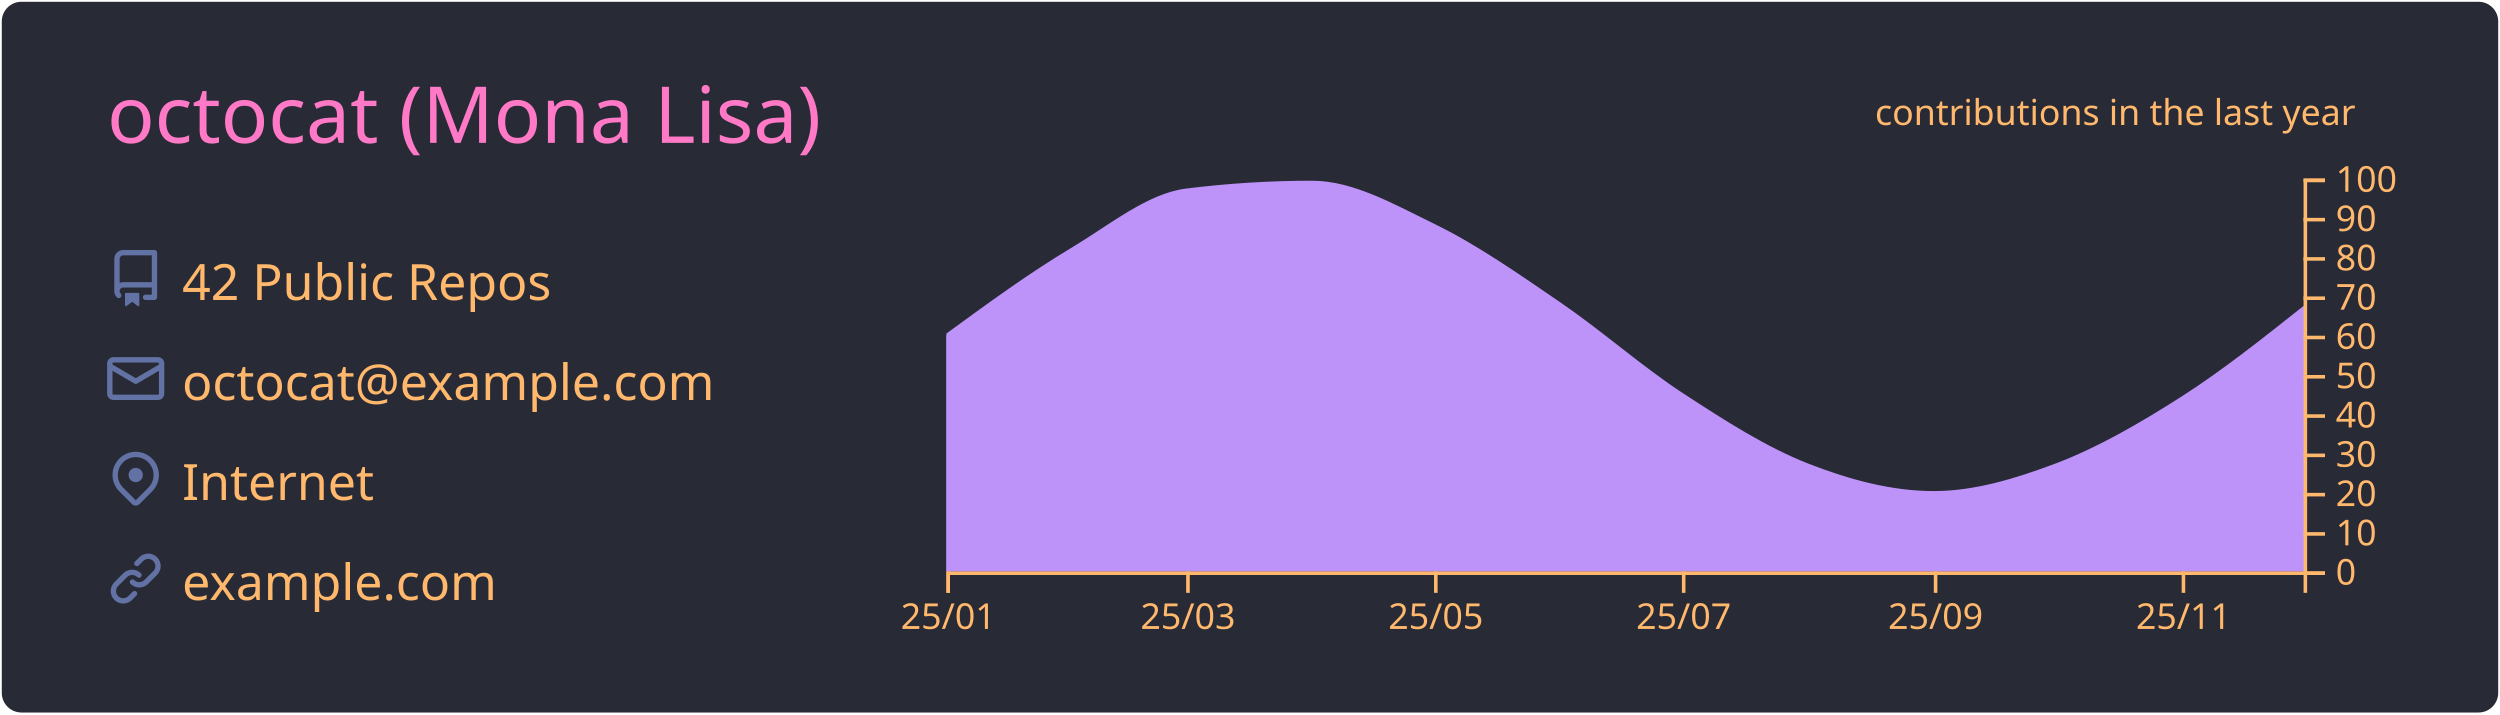
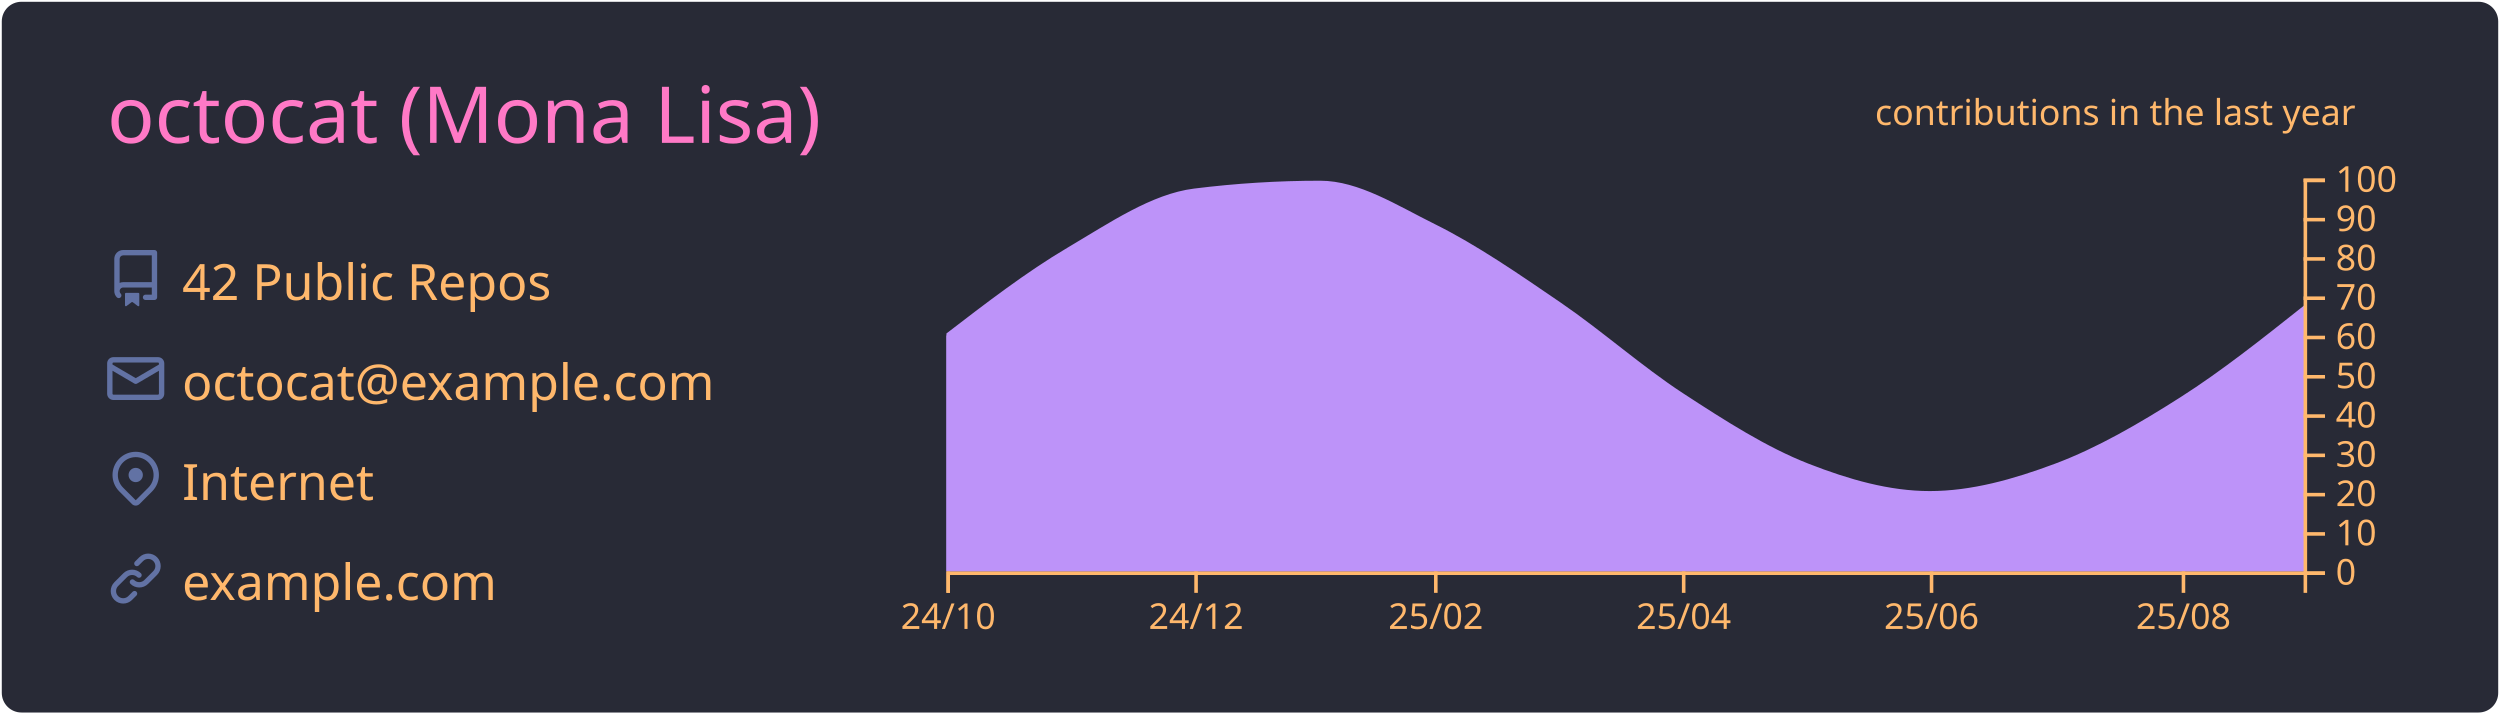
<svg xmlns="http://www.w3.org/2000/svg" width="700" height="200" viewBox="0 0 700 200">
  <style>* {
          font-family: 'Segoe UI', Ubuntu, "Helvetica Neue", Sans-Serif
        }</style>
  <g class="gpsc-root">
    <rect x="1" y="1" rx="5" ry="5" height="99%" width="99.714%" stroke="#282a36" stroke-width="1" fill="#282a36" stroke-opacity="1" />
    <text x="30" y="40" class="gpsc-item" style="--gpsc-i: 0; font-size: 22px; fill: #ff79c6;">octocat (Mona Lisa)</text>
    <g transform="translate(0,40)">
      <g transform="translate(30,30)">
        <g class="gpsc-item" style="--gpsc-i: 0;">
          <g transform="translate(0,0)" width="14" height="14" fill="#6272a4">
            <path fill-rule="evenodd" d="M2 2.5A2.5 2.5 0 014.5 0h8.75a.75.75 0 01.75.75v12.5a.75.75 0 01-.75.75h-2.5a.75.75 0 110-1.5h1.75v-2h-8a1 1 0 00-.714 1.7.75.75 0 01-1.072 1.05A2.495 2.495 0 012 11.5v-9zm10.5-1V9h-8c-.356 0-.694.074-1 .208V2.5a1 1 0 011-1h8zM5 12.25v3.25a.25.25 0 00.4.2l1.45-1.087a.25.25 0 01.3 0L8.6 15.7a.25.25 0 00.4-.2v-3.25a.25.25 0 00-.25-.25h-3.5a.25.25 0 00-.25.25z" />
          </g>
        </g>
        <g class="gpsc-item" style="--gpsc-i: 1;">
          <g transform="translate(0,28)" width="14" height="14" fill="#6272a4">
            <path fill-rule="evenodd" d="M1.75 2A1.75 1.75 0 000 3.75v.736a.75.75 0 000 .027v7.737C0 13.216.784 14 1.75 14h12.5A1.75 1.75 0 0016 12.25v-8.5A1.75 1.75 0 0014.25 2H1.75zM14.5 4.07v-.32a.25.25 0 00-.25-.25H1.75a.25.25 0 00-.25.25v.32L8 7.88l6.5-3.81zm-13 1.74v6.441c0 .138.112.25.25.25h12.5a.25.25 0 00.25-.25V5.809L8.38 9.397a.75.75 0 01-.76 0L1.5 5.809z" />
          </g>
        </g>
        <g class="gpsc-item" style="--gpsc-i: 2;">
          <g transform="translate(0,56)" width="14" height="14" fill="#6272a4">
            <path fill-rule="evenodd" d="M11.536 3.464a5 5 0 010 7.072L8 14.07l-3.536-3.535a5 5 0 117.072-7.072v.001zm1.06 8.132a6.5 6.5 0 10-9.192 0l3.535 3.536a1.5 1.5 0 002.122 0l3.535-3.536zM8 9a2 2 0 100-4 2 2 0 000 4z" />
          </g>
        </g>
        <g class="gpsc-item" style="--gpsc-i: 3;">
          <g transform="translate(0,84)" width="14" height="14" fill="#6272a4">
            <path fill-rule="evenodd" d="M7.775 3.275a.75.75 0 001.06 1.06l1.25-1.25a2 2 0 112.83 2.83l-2.5 2.5a2 2 0 01-2.83 0 .75.75 0 00-1.06 1.06 3.5 3.5 0 004.95 0l2.5-2.5a3.5 3.5 0 00-4.95-4.95l-1.25 1.25zm-4.69 9.64a2 2 0 010-2.83l2.5-2.5a2 2 0 012.83 0 .75.75 0 001.06-1.06 3.5 3.5 0 00-4.95 0l-2.5 2.5a3.5 3.5 0 004.95 4.95l1.25-1.25a.75.75 0 00-1.06-1.06l-1.25 1.25a2 2 0 01-2.83 0z" />
          </g>
        </g>
        <text x="21" y="14" class="gpsc-item" style="--gpsc-i: 0; fill: #ffb86c; font-size: 14px;">42 Public Repos</text>
        <text x="21" y="42" class="gpsc-item" style="--gpsc-i: 1; fill: #ffb86c; font-size: 14px;">octocat@example.com</text>
        <text x="21" y="70" class="gpsc-item" style="--gpsc-i: 2; fill: #ffb86c; font-size: 14px;">Internet</text>
        <text x="21" y="98" class="gpsc-item" style="--gpsc-i: 3; fill: #ffb86c; font-size: 14px;">example.com</text>
      </g>
      <g color="#bd93f9" transform="translate(295,10)">
        <clipPath id="gpsc-reveal-clip">
          <rect class="gpsc-reveal" x="-30" y="0" width="410" height="110" style="--gpsc-w: 410px; --gpsc-i: 4;" />
        </clipPath>
        <g clip-path="url(#gpsc-reveal-clip)" class="gpsc-chart" style="--gpsc-i: 4;">
-           <path transform="translate(-30,0)" stroke="#bd93f9" fill="#bd93f9" opacity="1" d="M0,44C11.756,35.414,23.513,26.828,35.269,19.8C45.888,13.452,56.507,4.625,67.126,3.3C78.882,1.833,90.639,1.1,102.395,1.1C113.772,1.1,125.15,7.66,136.527,13.2C148.283,18.925,160.04,27.165,171.796,35.2C183.174,42.976,194.551,53.073,205.928,60.5C217.685,68.175,229.441,75.717,241.198,80.3C252.954,84.883,264.711,88,276.467,88C287.844,88,299.222,84.571,310.599,80.3C322.355,75.887,334.112,69.094,345.868,61.6C357.246,54.348,368.623,45.324,380,36.3L380,110C368.623,110,357.246,110,345.868,110C334.112,110,322.355,110,310.599,110C299.222,110,287.844,110,276.467,110C264.711,110,252.954,110,241.198,110C229.441,110,217.685,110,205.928,110C194.551,110,183.174,110,171.796,110C160.04,110,148.283,110,136.527,110C125.15,110,113.772,110,102.395,110C90.639,110,78.882,110,67.126,110C56.507,110,45.888,110,35.269,110C23.513,110,11.756,110,0,110Z" />
+           <path transform="translate(-30,0)" stroke="#bd93f9" fill="#bd93f9" opacity="1" d="M0,44C11.377,35.259,22.754,26.517,34.132,19.8C45.888,12.859,57.645,4.767,69.401,3.3C81.158,1.833,92.914,1.1,104.671,1.1C115.289,1.1,125.908,7.937,136.527,13.2C148.283,19.026,160.04,27.165,171.796,35.2C183.174,42.976,194.551,53.073,205.928,60.5C217.685,68.175,229.441,75.706,241.198,80.3C252.575,84.746,263.952,88,275.329,88C287.086,88,298.842,84.7,310.599,80.3C322.355,75.9,334.112,69.094,345.868,61.6C357.246,54.348,368.623,45.324,380,36.3L380,110C368.623,110,357.246,110,345.868,110C334.112,110,322.355,110,310.599,110C298.842,110,287.086,110,275.329,110C263.952,110,252.575,110,241.198,110C229.441,110,217.685,110,205.928,110C194.551,110,183.174,110,171.796,110C160.04,110,148.283,110,136.527,110C125.908,110,115.289,110,104.671,110C92.914,110,81.158,110,69.401,110C57.645,110,45.888,110,34.132,110C22.754,110,11.377,110,0,110Z" />
        </g>
        <g color="#ffb86c" transform="translate(-30,110)" fill="none" font-size="10" font-family="sans-serif" text-anchor="middle">
          <path class="domain" stroke="currentColor" d="M0.5,6V0.5H380.5V6" />
          <g class="tick" opacity="1" transform="translate(0.5,0)">
            <line stroke="currentColor" y2="6" />
-             <text fill="currentColor" y="9" dy="0.71em">25/01</text>
+             <text fill="currentColor" y="9" dy="0.71em">24/10</text>
          </g>
-           <g class="tick" opacity="1" transform="translate(67.62575,0)">
+           <g class="tick" opacity="1" transform="translate(69.9012,0)">
            <line stroke="currentColor" y2="6" />
-             <text fill="currentColor" y="9" dy="0.71em">25/03</text>
+             <text fill="currentColor" y="9" dy="0.71em">24/12</text>
          </g>
          <g class="tick" opacity="1" transform="translate(137.0269,0)">
            <line stroke="currentColor" y2="6" />
-             <text fill="currentColor" y="9" dy="0.71em">25/05</text>
+             <text fill="currentColor" y="9" dy="0.71em">25/02</text>
          </g>
          <g class="tick" opacity="1" transform="translate(206.4281,0)">
            <line stroke="currentColor" y2="6" />
-             <text fill="currentColor" y="9" dy="0.71em">25/07</text>
+             <text fill="currentColor" y="9" dy="0.71em">25/04</text>
          </g>
-           <g class="tick" opacity="1" transform="translate(276.9671,0)">
+           <g class="tick" opacity="1" transform="translate(275.8293,0)">
            <line stroke="currentColor" y2="6" />
-             <text fill="currentColor" y="9" dy="0.71em">25/09</text>
+             <text fill="currentColor" y="9" dy="0.71em">25/06</text>
          </g>
          <g class="tick" opacity="1" transform="translate(346.3683,0)">
            <line stroke="currentColor" y2="6" />
-             <text fill="currentColor" y="9" dy="0.71em">25/11</text>
+             <text fill="currentColor" y="9" dy="0.71em">25/08</text>
          </g>
        </g>
        <g color="#ffb86c" transform="translate(350,0)" fill="none" font-size="10" font-family="sans-serif" text-anchor="start">
          <path class="domain" stroke="currentColor" d="M6,110.5H0.5V0.5H6" />
          <g class="tick" opacity="1" transform="translate(0,110.5)">
            <line stroke="currentColor" x2="6" />
            <text fill="currentColor" x="9" dy="0.32em">0</text>
          </g>
          <g class="tick" opacity="1" transform="translate(0,99.5)">
            <line stroke="currentColor" x2="6" />
            <text fill="currentColor" x="9" dy="0.32em">10</text>
          </g>
          <g class="tick" opacity="1" transform="translate(0,88.5)">
            <line stroke="currentColor" x2="6" />
            <text fill="currentColor" x="9" dy="0.32em">20</text>
          </g>
          <g class="tick" opacity="1" transform="translate(0,77.5)">
            <line stroke="currentColor" x2="6" />
            <text fill="currentColor" x="9" dy="0.32em">30</text>
          </g>
          <g class="tick" opacity="1" transform="translate(0,66.5)">
            <line stroke="currentColor" x2="6" />
            <text fill="currentColor" x="9" dy="0.32em">40</text>
          </g>
          <g class="tick" opacity="1" transform="translate(0,55.5)">
            <line stroke="currentColor" x2="6" />
            <text fill="currentColor" x="9" dy="0.32em">50</text>
          </g>
          <g class="tick" opacity="1" transform="translate(0,44.5)">
            <line stroke="currentColor" x2="6" />
            <text fill="currentColor" x="9" dy="0.32em">60</text>
          </g>
          <g class="tick" opacity="1" transform="translate(0,33.5)">
            <line stroke="currentColor" x2="6" />
            <text fill="currentColor" x="9" dy="0.32em">70</text>
          </g>
          <g class="tick" opacity="1" transform="translate(0,22.5)">
            <line stroke="currentColor" x2="6" />
            <text fill="currentColor" x="9" dy="0.32em">80</text>
          </g>
          <g class="tick" opacity="1" transform="translate(0,11.5)">
            <line stroke="currentColor" x2="6" />
            <text fill="currentColor" x="9" dy="0.32em">90</text>
          </g>
          <g class="tick" opacity="1" transform="translate(0,0.5)">
            <line stroke="currentColor" x2="6" />
            <text fill="currentColor" x="9" dy="0.32em">100</text>
          </g>
        </g>
        <g>
          <text y="-15" x="230" style="fill: #ffb86c; font-size: 10px;">contributions in the last year</text>
        </g>
      </g>
    </g>
  </g>
</svg>
